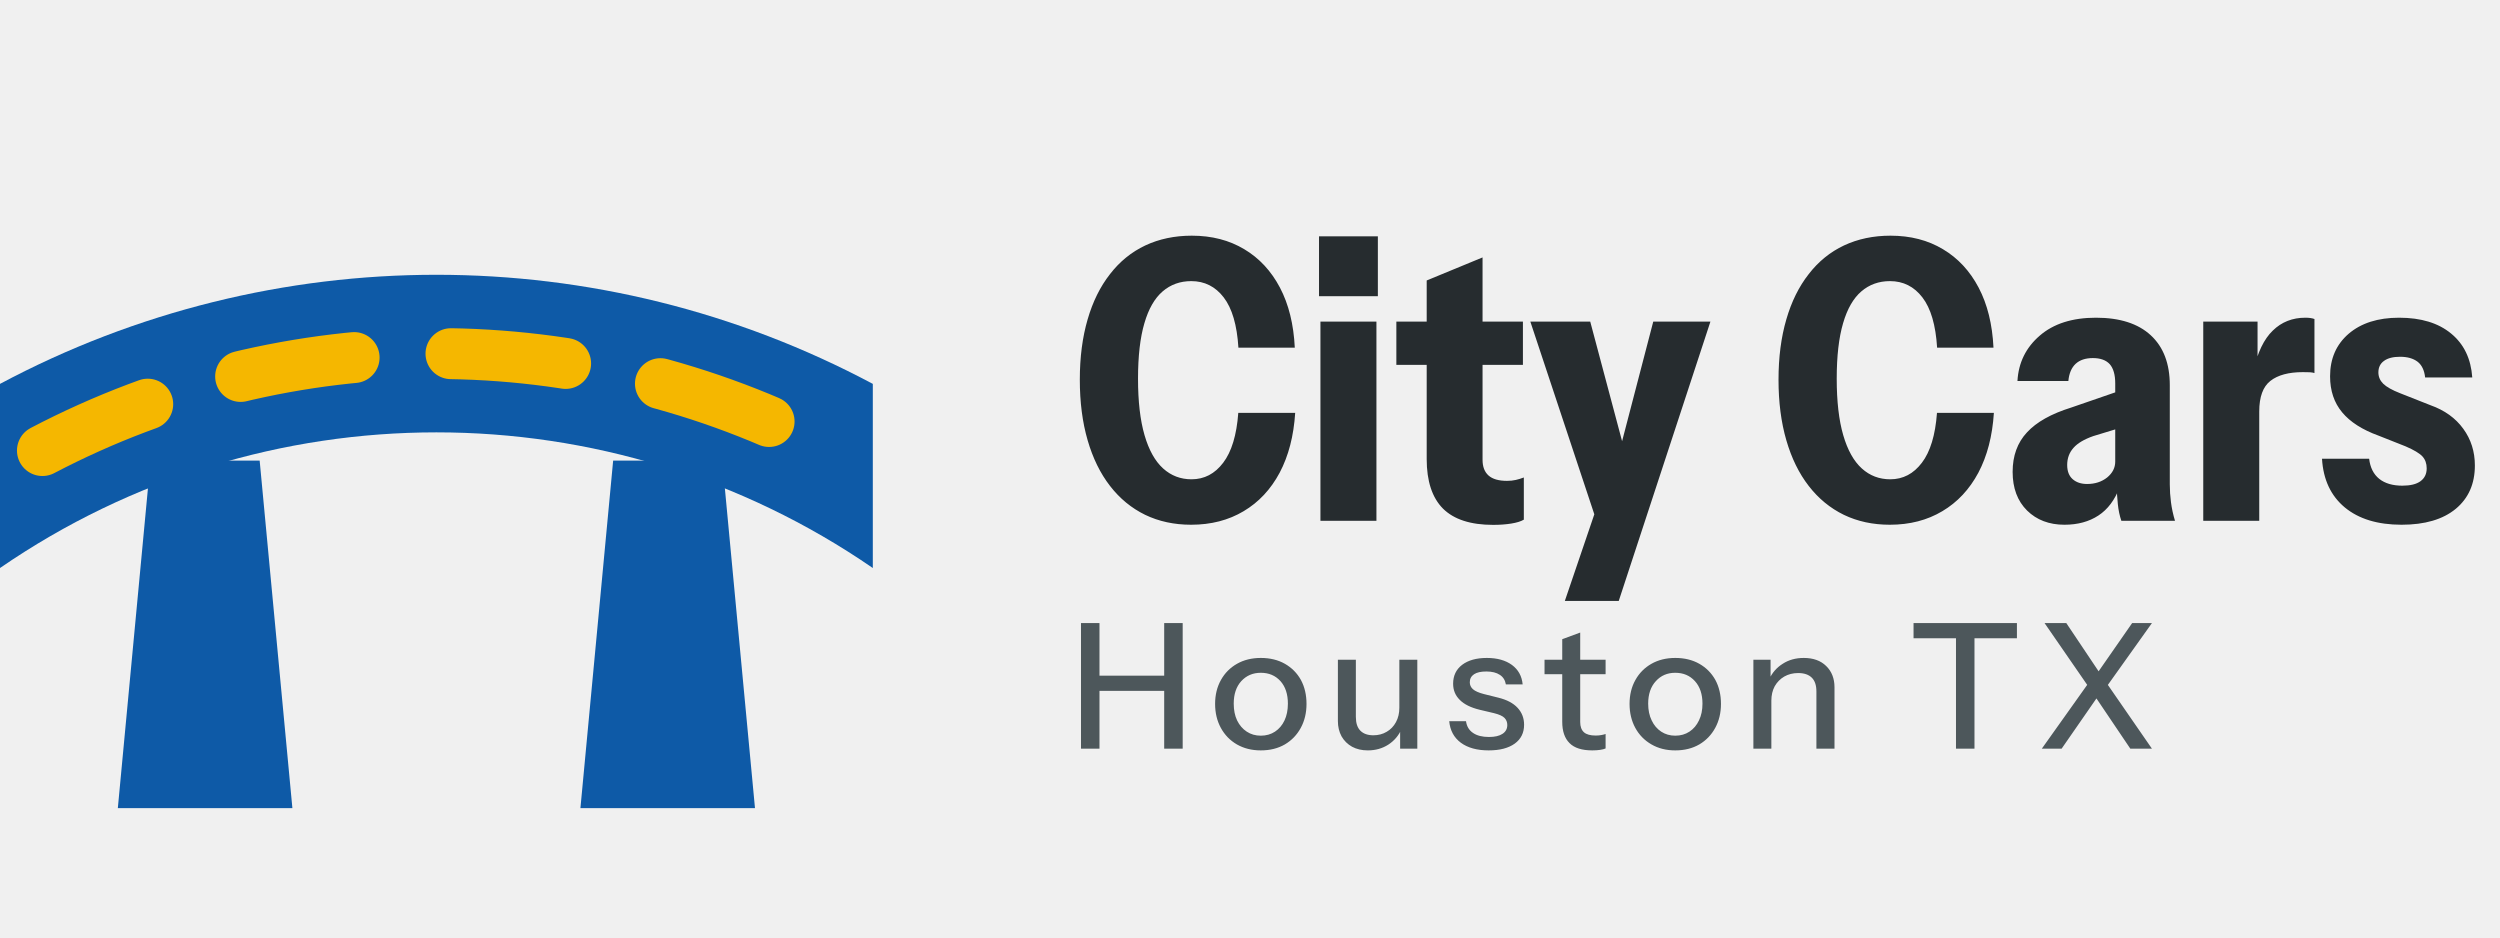
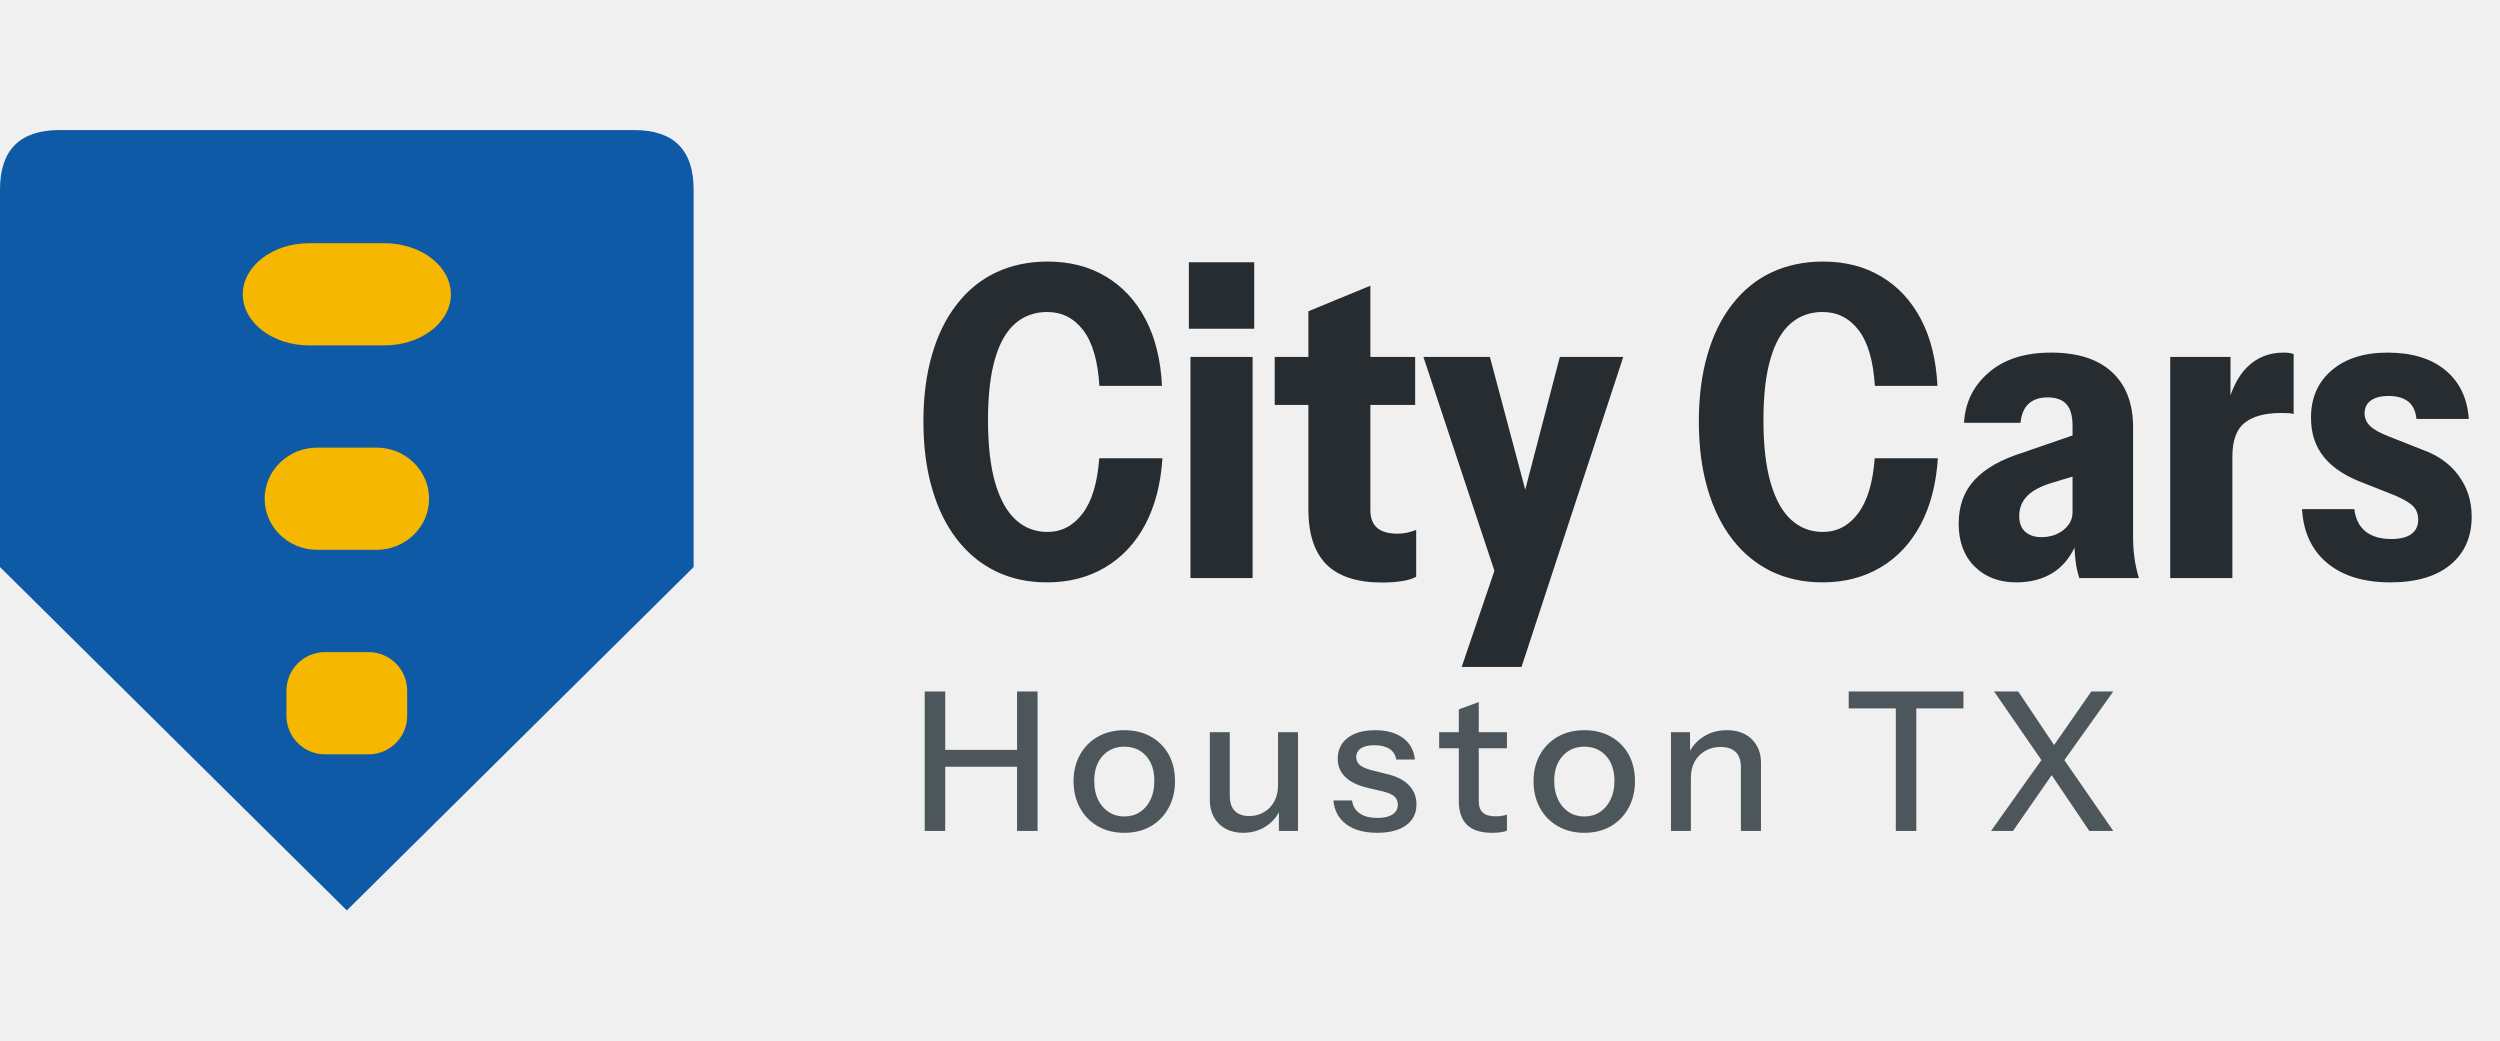
- <svg xmlns="http://www.w3.org/2000/svg" viewBox="0 0 192.0 72" role="img" aria-label="City Cars Houston TX">
+ <svg xmlns="http://www.w3.org/2000/svg" viewBox="0 0 173.0 72" role="img" aria-label="City Cars Houston TX">
  <style>@media (prefers-color-scheme:dark){.llm{fill:#6FB2F2}.llt{fill:#FFF}.llu{fill:#C4CCCA}}</style>
-   <g transform="translate(0 9) scale(0.931)">
-     <g>
-       <g class="llm" fill="#0E5AA7">
-         <path d="M0 22.00 A76.50 76.50 0 0 1 72 22.00 L72 37.19 A63.50 63.50 0 0 0 0 37.19 Z" />
-         <path d="M12.42 28.33 h9 l2.70 28.67 h-14.40 Z" />
-         <path d="M50.58 28.33 h9 l2.70 28.67 h-14.40 Z" />
-       </g>
-       <path d="M3.5 27.50 A70.00 70.00 0 0 1 68.5 27.50" fill="none" stroke="#F5B700" stroke-width="4.2" stroke-linecap="round" stroke-dasharray="9.5 8" />
+   <g transform="translate(0 9) scale(0.75)">
+     <g class="llm" fill="#0E5AA7">
+       <path d="M5.5 0 L58.5 0 Q64 0 64 5.5 L64 40.32 L32 72 L0 40.32 L0 5.5 Q0 0 5.5 0 Z" />
    </g>
+     <rect x="22.40" y="10.44" width="19.20" height="9.43" rx="6.14" fill="#F5B700" />
+     <rect x="24.42" y="29.30" width="15.17" height="9.43" rx="4.85" fill="#F5B700" />
+     <rect x="26.43" y="48.17" width="11.14" height="9.43" rx="3.56" fill="#F5B700" />
  </g>
-   <path class="llt" transform="translate(82.03 40)" d="M9.45 0.30Q7.50 0.30 5.92 -0.46Q4.34 -1.23 3.22 -2.68Q2.10 -4.12 1.50 -6.19Q0.90 -8.25 0.90 -10.84Q0.90 -13.42 1.50 -15.47Q2.09 -17.51 3.22 -18.95Q4.34 -20.40 5.93 -21.15Q7.53 -21.90 9.50 -21.90Q11.80 -21.90 13.53 -20.86Q15.26 -19.83 16.27 -17.91Q17.28 -15.99 17.41 -13.30H13.08Q12.92 -15.90 11.95 -17.16Q10.99 -18.41 9.46 -18.41Q8.18 -18.41 7.26 -17.62Q6.34 -16.83 5.86 -15.18Q5.37 -13.52 5.37 -10.92Q5.37 -8.30 5.87 -6.58Q6.37 -4.86 7.30 -4.02Q8.22 -3.19 9.48 -3.19Q10.95 -3.19 11.91 -4.46Q12.88 -5.73 13.07 -8.29H17.44Q17.27 -5.63 16.25 -3.70Q15.22 -1.77 13.48 -0.74Q11.74 0.30 9.45 0.30Z M19.38 0.00V-15.30H23.68V0.00ZM19.27 -17.25V-21.85H23.79V-17.25Z M32.64 0.31Q30.05 0.31 28.79 -0.94Q27.54 -2.20 27.54 -4.75V-18.46L31.83 -20.23V-4.69Q31.83 -3.89 32.29 -3.48Q32.75 -3.07 33.71 -3.07Q34.07 -3.07 34.38 -3.14Q34.69 -3.21 35.00 -3.33V-0.09Q34.66 0.11 34.03 0.21Q33.41 0.31 32.64 0.31ZM25.21 -11.98V-15.30H34.93V-11.98Z M38.15 6.15 41.24 -2.93 41.99 -3.98 44.94 -15.30H49.33L42.29 6.15ZM40.63 0.15 35.50 -15.30H40.10L43.72 -1.71Z M63.11 0.30Q61.16 0.30 59.58 -0.46Q58.00 -1.23 56.88 -2.68Q55.76 -4.12 55.16 -6.19Q54.56 -8.25 54.56 -10.84Q54.56 -13.42 55.16 -15.47Q55.75 -17.51 56.88 -18.95Q58.00 -20.40 59.59 -21.15Q61.19 -21.90 63.16 -21.90Q65.46 -21.90 67.19 -20.86Q68.92 -19.83 69.93 -17.91Q70.94 -15.99 71.07 -13.30H66.74Q66.58 -15.90 65.61 -17.16Q64.65 -18.41 63.12 -18.41Q61.84 -18.41 60.92 -17.62Q60.00 -16.83 59.52 -15.18Q59.03 -13.52 59.03 -10.92Q59.03 -8.30 59.53 -6.58Q60.03 -4.86 60.96 -4.02Q61.88 -3.19 63.14 -3.19Q64.61 -3.19 65.57 -4.46Q66.54 -5.73 66.73 -8.29H71.10Q70.93 -5.63 69.91 -3.70Q68.88 -1.77 67.14 -0.74Q65.40 0.30 63.11 0.30Z M80.89 0.00Q80.69 -0.59 80.62 -1.28Q80.54 -1.97 80.54 -2.80H80.42V-10.55Q80.42 -11.55 80.00 -12.03Q79.57 -12.50 78.70 -12.50Q77.86 -12.50 77.38 -12.06Q76.90 -11.61 76.82 -10.74H72.91Q73.03 -12.85 74.62 -14.22Q76.21 -15.60 78.94 -15.60Q81.69 -15.60 83.15 -14.25Q84.61 -12.90 84.61 -10.42V-2.80Q84.61 -2.12 84.70 -1.43Q84.79 -0.73 85.01 0.00ZM76.52 0.30Q74.76 0.30 73.65 -0.79Q72.54 -1.89 72.54 -3.76Q72.54 -5.61 73.64 -6.79Q74.73 -7.98 77.04 -8.70L81.30 -10.17V-7.29L78.74 -6.51Q77.68 -6.14 77.21 -5.60Q76.73 -5.06 76.73 -4.29Q76.73 -3.57 77.15 -3.20Q77.57 -2.83 78.26 -2.83Q79.17 -2.83 79.80 -3.33Q80.42 -3.84 80.42 -4.55L80.76 -2.58Q80.20 -1.11 79.13 -0.41Q78.05 0.30 76.52 0.30Z M87.18 0.00V-15.30H91.35V-11.60H91.48V0.00ZM91.48 -8.40 91.03 -11.51Q91.50 -13.63 92.52 -14.61Q93.53 -15.60 95.02 -15.60Q95.45 -15.60 95.72 -15.50V-11.35Q95.60 -11.39 95.38 -11.41Q95.17 -11.42 94.83 -11.42Q93.20 -11.42 92.34 -10.75Q91.48 -10.08 91.48 -8.40Z M102.41 0.30Q99.66 0.30 98.05 -1.03Q96.44 -2.37 96.30 -4.77H99.92Q100.04 -3.75 100.70 -3.22Q101.36 -2.70 102.47 -2.70Q103.39 -2.70 103.86 -3.04Q104.34 -3.39 104.34 -4.03Q104.34 -4.59 104.01 -4.95Q103.69 -5.30 102.72 -5.72L100.65 -6.54Q98.77 -7.22 97.85 -8.33Q96.92 -9.44 96.92 -11.10Q96.92 -13.14 98.35 -14.37Q99.79 -15.60 102.22 -15.60Q104.75 -15.60 106.22 -14.38Q107.69 -13.17 107.84 -11.01H104.22Q104.13 -11.84 103.64 -12.22Q103.14 -12.60 102.29 -12.60Q101.50 -12.60 101.07 -12.29Q100.63 -11.98 100.63 -11.40Q100.63 -10.90 101.00 -10.53Q101.38 -10.16 102.30 -9.80L104.63 -8.88Q106.26 -8.30 107.15 -7.07Q108.04 -5.85 108.04 -4.25Q108.04 -2.14 106.57 -0.92Q105.09 0.30 102.41 0.30Z" fill="#262C2F" />
-   <path class="llu" transform="translate(82.03 57.5)" d="M0.99 0.00V-9.65H2.41V0.00ZM7.38 0.00V-9.65H8.80V0.00ZM1.69 -5.61H8.01V-4.44H1.69Z M14.80 0.13Q13.76 0.13 12.96 -0.33Q12.17 -0.79 11.73 -1.60Q11.29 -2.41 11.29 -3.44Q11.29 -4.48 11.74 -5.28Q12.18 -6.07 12.97 -6.52Q13.76 -6.97 14.80 -6.97Q15.86 -6.97 16.65 -6.52Q17.44 -6.07 17.88 -5.28Q18.31 -4.48 18.31 -3.44Q18.31 -2.41 17.87 -1.60Q17.43 -0.79 16.65 -0.33Q15.86 0.13 14.80 0.13ZM14.80 -1.00Q15.42 -1.00 15.89 -1.31Q16.36 -1.62 16.62 -2.17Q16.88 -2.72 16.88 -3.46Q16.88 -4.55 16.31 -5.19Q15.73 -5.83 14.80 -5.83Q13.89 -5.83 13.30 -5.19Q12.72 -4.55 12.72 -3.46Q12.72 -2.72 12.98 -2.17Q13.25 -1.62 13.72 -1.31Q14.19 -1.00 14.80 -1.00Z M23.02 0.13Q22.33 0.13 21.81 -0.15Q21.29 -0.44 21.00 -0.95Q20.72 -1.47 20.72 -2.12V-6.83H22.10V-2.44Q22.10 -1.73 22.45 -1.38Q22.80 -1.03 23.44 -1.03Q24.02 -1.03 24.47 -1.30Q24.92 -1.56 25.18 -2.04Q25.44 -2.52 25.44 -3.14L25.61 -1.51Q25.28 -0.76 24.59 -0.31Q23.90 0.13 23.02 0.13ZM25.50 0.00V-1.61H25.44V-6.83H26.82V0.00Z M32.30 0.13Q30.96 0.13 30.16 -0.46Q29.37 -1.05 29.27 -2.11H30.56Q30.64 -1.52 31.10 -1.21Q31.55 -0.90 32.32 -0.90Q33.00 -0.90 33.36 -1.14Q33.73 -1.38 33.73 -1.82Q33.73 -2.14 33.52 -2.36Q33.31 -2.58 32.71 -2.73L31.61 -2.99Q30.58 -3.24 30.08 -3.75Q29.57 -4.25 29.57 -4.99Q29.57 -5.91 30.26 -6.44Q30.96 -6.97 32.16 -6.97Q33.35 -6.97 34.09 -6.43Q34.82 -5.89 34.91 -4.94H33.62Q33.54 -5.42 33.16 -5.67Q32.77 -5.93 32.12 -5.93Q31.50 -5.93 31.18 -5.72Q30.85 -5.50 30.85 -5.10Q30.85 -4.79 31.09 -4.57Q31.34 -4.35 31.92 -4.20L33.04 -3.92Q34.02 -3.68 34.52 -3.14Q35.02 -2.60 35.02 -1.84Q35.02 -0.91 34.30 -0.39Q33.58 0.13 32.30 0.13Z M40.26 0.13Q39.06 0.13 38.51 -0.43Q37.95 -0.98 37.95 -2.07V-8.41L39.33 -8.92V-2.05Q39.33 -1.52 39.62 -1.26Q39.90 -1.01 40.52 -1.01Q40.77 -1.01 40.96 -1.05Q41.14 -1.08 41.28 -1.13V-0.02Q41.13 0.05 40.86 0.09Q40.59 0.13 40.26 0.13ZM36.59 -5.72V-6.83H41.28V-5.72Z M46.63 0.13Q45.59 0.13 44.80 -0.33Q44.00 -0.79 43.56 -1.60Q43.12 -2.41 43.12 -3.44Q43.12 -4.48 43.57 -5.28Q44.01 -6.07 44.80 -6.52Q45.59 -6.97 46.63 -6.97Q47.69 -6.97 48.48 -6.52Q49.27 -6.07 49.71 -5.28Q50.14 -4.48 50.14 -3.44Q50.14 -2.41 49.70 -1.60Q49.26 -0.79 48.48 -0.33Q47.69 0.13 46.63 0.13ZM46.63 -1.00Q47.25 -1.00 47.72 -1.31Q48.19 -1.62 48.45 -2.17Q48.72 -2.72 48.72 -3.46Q48.72 -4.55 48.14 -5.19Q47.56 -5.83 46.63 -5.83Q45.72 -5.83 45.14 -5.19Q44.55 -4.55 44.55 -3.46Q44.55 -2.72 44.82 -2.17Q45.08 -1.62 45.55 -1.31Q46.02 -1.00 46.63 -1.00Z M52.63 0.00V-6.83H53.95V-5.23H54.01V0.00ZM57.47 0.00V-4.40Q57.47 -5.10 57.12 -5.45Q56.76 -5.81 56.07 -5.81Q55.47 -5.81 55.00 -5.54Q54.54 -5.27 54.27 -4.80Q54.01 -4.32 54.01 -3.69L53.84 -5.32Q54.18 -6.08 54.88 -6.52Q55.57 -6.97 56.50 -6.97Q57.59 -6.97 58.22 -6.35Q58.86 -5.73 58.86 -4.71V0.00Z M68.19 0.00V-8.48H64.93V-9.65H72.87V-8.48H69.61V0.00Z M81.58 0.00 78.60 -4.42 74.99 -9.65H76.66L79.46 -5.47L83.24 0.00ZM78.80 -5.45 81.72 -9.65H83.24L79.42 -4.29ZM79.24 -4.24 76.30 0.00H74.78L78.62 -5.40Z" fill="#4D575B" />
+   <path class="llt" transform="translate(63.00 40)" d="M9.45 0.30Q7.50 0.30 5.92 -0.46Q4.34 -1.23 3.22 -2.68Q2.10 -4.12 1.50 -6.19Q0.90 -8.25 0.90 -10.84Q0.90 -13.42 1.50 -15.47Q2.09 -17.51 3.22 -18.95Q4.34 -20.40 5.93 -21.15Q7.53 -21.90 9.50 -21.90Q11.80 -21.90 13.53 -20.86Q15.26 -19.83 16.27 -17.91Q17.28 -15.99 17.41 -13.30H13.08Q12.92 -15.90 11.95 -17.16Q10.99 -18.41 9.46 -18.41Q8.18 -18.41 7.26 -17.62Q6.34 -16.83 5.86 -15.18Q5.37 -13.52 5.37 -10.92Q5.37 -8.30 5.87 -6.58Q6.37 -4.86 7.30 -4.02Q8.22 -3.19 9.48 -3.19Q10.95 -3.19 11.91 -4.46Q12.88 -5.73 13.07 -8.29H17.44Q17.27 -5.63 16.25 -3.70Q15.22 -1.77 13.48 -0.74Q11.74 0.30 9.45 0.30Z M19.38 0.00V-15.30H23.68V0.00ZM19.27 -17.25V-21.85H23.79V-17.25Z M32.64 0.31Q30.05 0.31 28.79 -0.94Q27.54 -2.20 27.54 -4.75V-18.46L31.83 -20.23V-4.69Q31.83 -3.89 32.29 -3.48Q32.75 -3.07 33.71 -3.07Q34.07 -3.07 34.38 -3.14Q34.69 -3.21 35.00 -3.33V-0.09Q34.66 0.11 34.03 0.21Q33.41 0.31 32.64 0.31ZM25.21 -11.98V-15.30H34.93V-11.98Z M38.15 6.15 41.24 -2.93 41.99 -3.98 44.94 -15.30H49.33L42.29 6.15ZM40.63 0.15 35.50 -15.30H40.10L43.72 -1.71Z M63.11 0.30Q61.16 0.30 59.58 -0.46Q58.00 -1.23 56.88 -2.68Q55.76 -4.12 55.16 -6.19Q54.56 -8.25 54.56 -10.84Q54.56 -13.42 55.16 -15.47Q55.75 -17.51 56.88 -18.95Q58.00 -20.40 59.59 -21.15Q61.19 -21.90 63.16 -21.90Q65.46 -21.90 67.19 -20.86Q68.92 -19.83 69.93 -17.91Q70.94 -15.99 71.07 -13.30H66.74Q66.58 -15.90 65.61 -17.16Q64.65 -18.41 63.12 -18.41Q61.84 -18.41 60.92 -17.62Q60.00 -16.83 59.52 -15.18Q59.03 -13.52 59.03 -10.92Q59.03 -8.30 59.53 -6.58Q60.03 -4.86 60.96 -4.02Q61.88 -3.19 63.14 -3.19Q64.61 -3.19 65.57 -4.46Q66.54 -5.73 66.73 -8.29H71.10Q70.93 -5.63 69.91 -3.70Q68.88 -1.77 67.14 -0.74Q65.40 0.30 63.11 0.30Z M80.89 0.00Q80.69 -0.59 80.62 -1.28Q80.54 -1.97 80.54 -2.80H80.42V-10.55Q80.42 -11.55 80.00 -12.03Q79.57 -12.50 78.70 -12.50Q77.86 -12.50 77.38 -12.06Q76.90 -11.61 76.82 -10.74H72.91Q73.03 -12.85 74.62 -14.22Q76.21 -15.60 78.94 -15.60Q81.69 -15.60 83.15 -14.25Q84.61 -12.90 84.61 -10.42V-2.80Q84.61 -2.12 84.70 -1.43Q84.79 -0.73 85.01 0.00ZM76.52 0.30Q74.76 0.30 73.65 -0.79Q72.54 -1.89 72.54 -3.76Q72.54 -5.61 73.64 -6.79Q74.73 -7.98 77.04 -8.70L81.30 -10.17V-7.29L78.74 -6.51Q77.68 -6.14 77.21 -5.60Q76.73 -5.06 76.73 -4.29Q76.73 -3.57 77.15 -3.20Q77.57 -2.83 78.26 -2.83Q79.17 -2.83 79.80 -3.33Q80.42 -3.84 80.42 -4.55L80.76 -2.58Q80.20 -1.11 79.13 -0.41Q78.05 0.30 76.52 0.30Z M87.18 0.00V-15.30H91.35V-11.60H91.48V0.00ZM91.48 -8.40 91.03 -11.51Q91.50 -13.63 92.52 -14.61Q93.53 -15.60 95.02 -15.60Q95.45 -15.60 95.72 -15.50V-11.35Q95.60 -11.39 95.38 -11.41Q95.17 -11.42 94.83 -11.42Q93.20 -11.42 92.34 -10.75Q91.48 -10.08 91.48 -8.40Z M102.41 0.30Q99.66 0.30 98.05 -1.03Q96.44 -2.37 96.30 -4.77H99.92Q100.04 -3.75 100.70 -3.22Q101.36 -2.70 102.47 -2.70Q103.39 -2.70 103.86 -3.04Q104.34 -3.39 104.34 -4.03Q104.34 -4.59 104.01 -4.95Q103.69 -5.30 102.72 -5.72L100.65 -6.54Q98.77 -7.22 97.85 -8.33Q96.92 -9.44 96.92 -11.10Q96.92 -13.14 98.35 -14.37Q99.79 -15.60 102.22 -15.60Q104.75 -15.60 106.22 -14.38Q107.69 -13.17 107.84 -11.01H104.22Q104.13 -11.84 103.64 -12.22Q103.14 -12.60 102.29 -12.60Q101.50 -12.60 101.07 -12.29Q100.63 -11.98 100.63 -11.40Q100.63 -10.90 101.00 -10.53Q101.38 -10.16 102.30 -9.80L104.63 -8.88Q106.26 -8.30 107.15 -7.07Q108.04 -5.85 108.04 -4.25Q108.04 -2.14 106.57 -0.92Q105.09 0.30 102.41 0.30Z" fill="#262C2F" />
+   <path class="llu" transform="translate(63.00 57.5)" d="M0.99 0.00V-9.65H2.41V0.00ZM7.38 0.00V-9.65H8.80V0.00ZM1.69 -5.61H8.01V-4.44H1.69Z M14.80 0.13Q13.76 0.13 12.96 -0.33Q12.17 -0.79 11.73 -1.60Q11.29 -2.41 11.29 -3.44Q11.29 -4.48 11.74 -5.28Q12.18 -6.07 12.97 -6.52Q13.76 -6.97 14.80 -6.97Q15.86 -6.97 16.65 -6.52Q17.44 -6.07 17.88 -5.28Q18.31 -4.48 18.31 -3.44Q18.31 -2.41 17.87 -1.60Q17.43 -0.79 16.65 -0.33Q15.86 0.13 14.80 0.13ZM14.80 -1.00Q15.42 -1.00 15.89 -1.31Q16.36 -1.62 16.62 -2.17Q16.88 -2.72 16.88 -3.46Q16.88 -4.55 16.31 -5.19Q15.73 -5.83 14.80 -5.83Q13.89 -5.83 13.30 -5.19Q12.72 -4.55 12.72 -3.46Q12.72 -2.72 12.98 -2.17Q13.25 -1.62 13.72 -1.31Q14.19 -1.00 14.80 -1.00Z M23.02 0.13Q22.33 0.13 21.81 -0.15Q21.29 -0.44 21.00 -0.95Q20.72 -1.47 20.72 -2.12V-6.83H22.10V-2.44Q22.10 -1.73 22.45 -1.38Q22.80 -1.03 23.44 -1.03Q24.02 -1.03 24.47 -1.30Q24.92 -1.56 25.18 -2.04Q25.44 -2.52 25.44 -3.14L25.61 -1.51Q25.28 -0.76 24.59 -0.31Q23.90 0.13 23.02 0.13ZM25.50 0.00V-1.61H25.44V-6.83H26.82V0.00Z M32.30 0.13Q30.96 0.13 30.16 -0.46Q29.37 -1.05 29.27 -2.11H30.56Q30.64 -1.52 31.10 -1.21Q31.55 -0.90 32.32 -0.90Q33.00 -0.90 33.36 -1.14Q33.73 -1.38 33.73 -1.82Q33.73 -2.14 33.52 -2.36Q33.31 -2.58 32.71 -2.73L31.61 -2.99Q30.58 -3.24 30.08 -3.75Q29.57 -4.25 29.57 -4.99Q29.57 -5.91 30.26 -6.44Q30.96 -6.97 32.16 -6.97Q33.35 -6.97 34.09 -6.43Q34.82 -5.89 34.91 -4.94H33.62Q33.54 -5.42 33.16 -5.67Q32.77 -5.93 32.12 -5.93Q31.50 -5.93 31.18 -5.72Q30.85 -5.50 30.85 -5.10Q30.85 -4.79 31.09 -4.57Q31.34 -4.35 31.92 -4.20L33.04 -3.92Q34.02 -3.68 34.52 -3.14Q35.02 -2.60 35.02 -1.84Q35.02 -0.91 34.30 -0.39Q33.58 0.13 32.30 0.13Z M40.26 0.13Q39.06 0.13 38.51 -0.43Q37.95 -0.98 37.95 -2.07V-8.41L39.33 -8.92V-2.05Q39.33 -1.52 39.62 -1.26Q39.90 -1.01 40.52 -1.01Q40.77 -1.01 40.96 -1.05Q41.14 -1.08 41.28 -1.13V-0.02Q41.13 0.05 40.86 0.09Q40.59 0.13 40.26 0.13ZM36.59 -5.72V-6.83H41.28V-5.72Z M46.63 0.13Q45.59 0.13 44.80 -0.33Q44.00 -0.79 43.56 -1.60Q43.12 -2.41 43.12 -3.44Q43.12 -4.48 43.57 -5.28Q44.01 -6.07 44.80 -6.52Q45.59 -6.97 46.63 -6.97Q47.69 -6.97 48.48 -6.52Q49.27 -6.07 49.71 -5.28Q50.14 -4.48 50.14 -3.44Q50.14 -2.41 49.70 -1.60Q49.26 -0.79 48.48 -0.33Q47.69 0.13 46.63 0.13ZM46.63 -1.00Q47.25 -1.00 47.72 -1.31Q48.19 -1.62 48.45 -2.17Q48.72 -2.72 48.72 -3.46Q48.72 -4.55 48.14 -5.19Q47.56 -5.83 46.63 -5.83Q45.72 -5.83 45.14 -5.19Q44.55 -4.55 44.55 -3.46Q44.55 -2.72 44.82 -2.17Q45.08 -1.62 45.55 -1.31Q46.02 -1.00 46.63 -1.00Z M52.63 0.00V-6.83H53.95V-5.23H54.01V0.00ZM57.47 0.00V-4.40Q57.47 -5.10 57.12 -5.45Q56.76 -5.81 56.07 -5.81Q55.47 -5.81 55.00 -5.54Q54.54 -5.27 54.27 -4.80Q54.01 -4.32 54.01 -3.69L53.84 -5.32Q54.18 -6.08 54.88 -6.52Q55.57 -6.97 56.50 -6.97Q57.59 -6.97 58.22 -6.35Q58.86 -5.73 58.86 -4.71V0.00Z M68.19 0.00V-8.48H64.93V-9.65H72.87V-8.48H69.61V0.00Z M81.58 0.00 78.60 -4.42 74.99 -9.65H76.66L79.46 -5.47L83.24 0.00ZM78.80 -5.45 81.72 -9.65H83.24L79.42 -4.29ZM79.24 -4.24 76.30 0.00H74.78L78.62 -5.40Z" fill="#4D575B" />
</svg>
